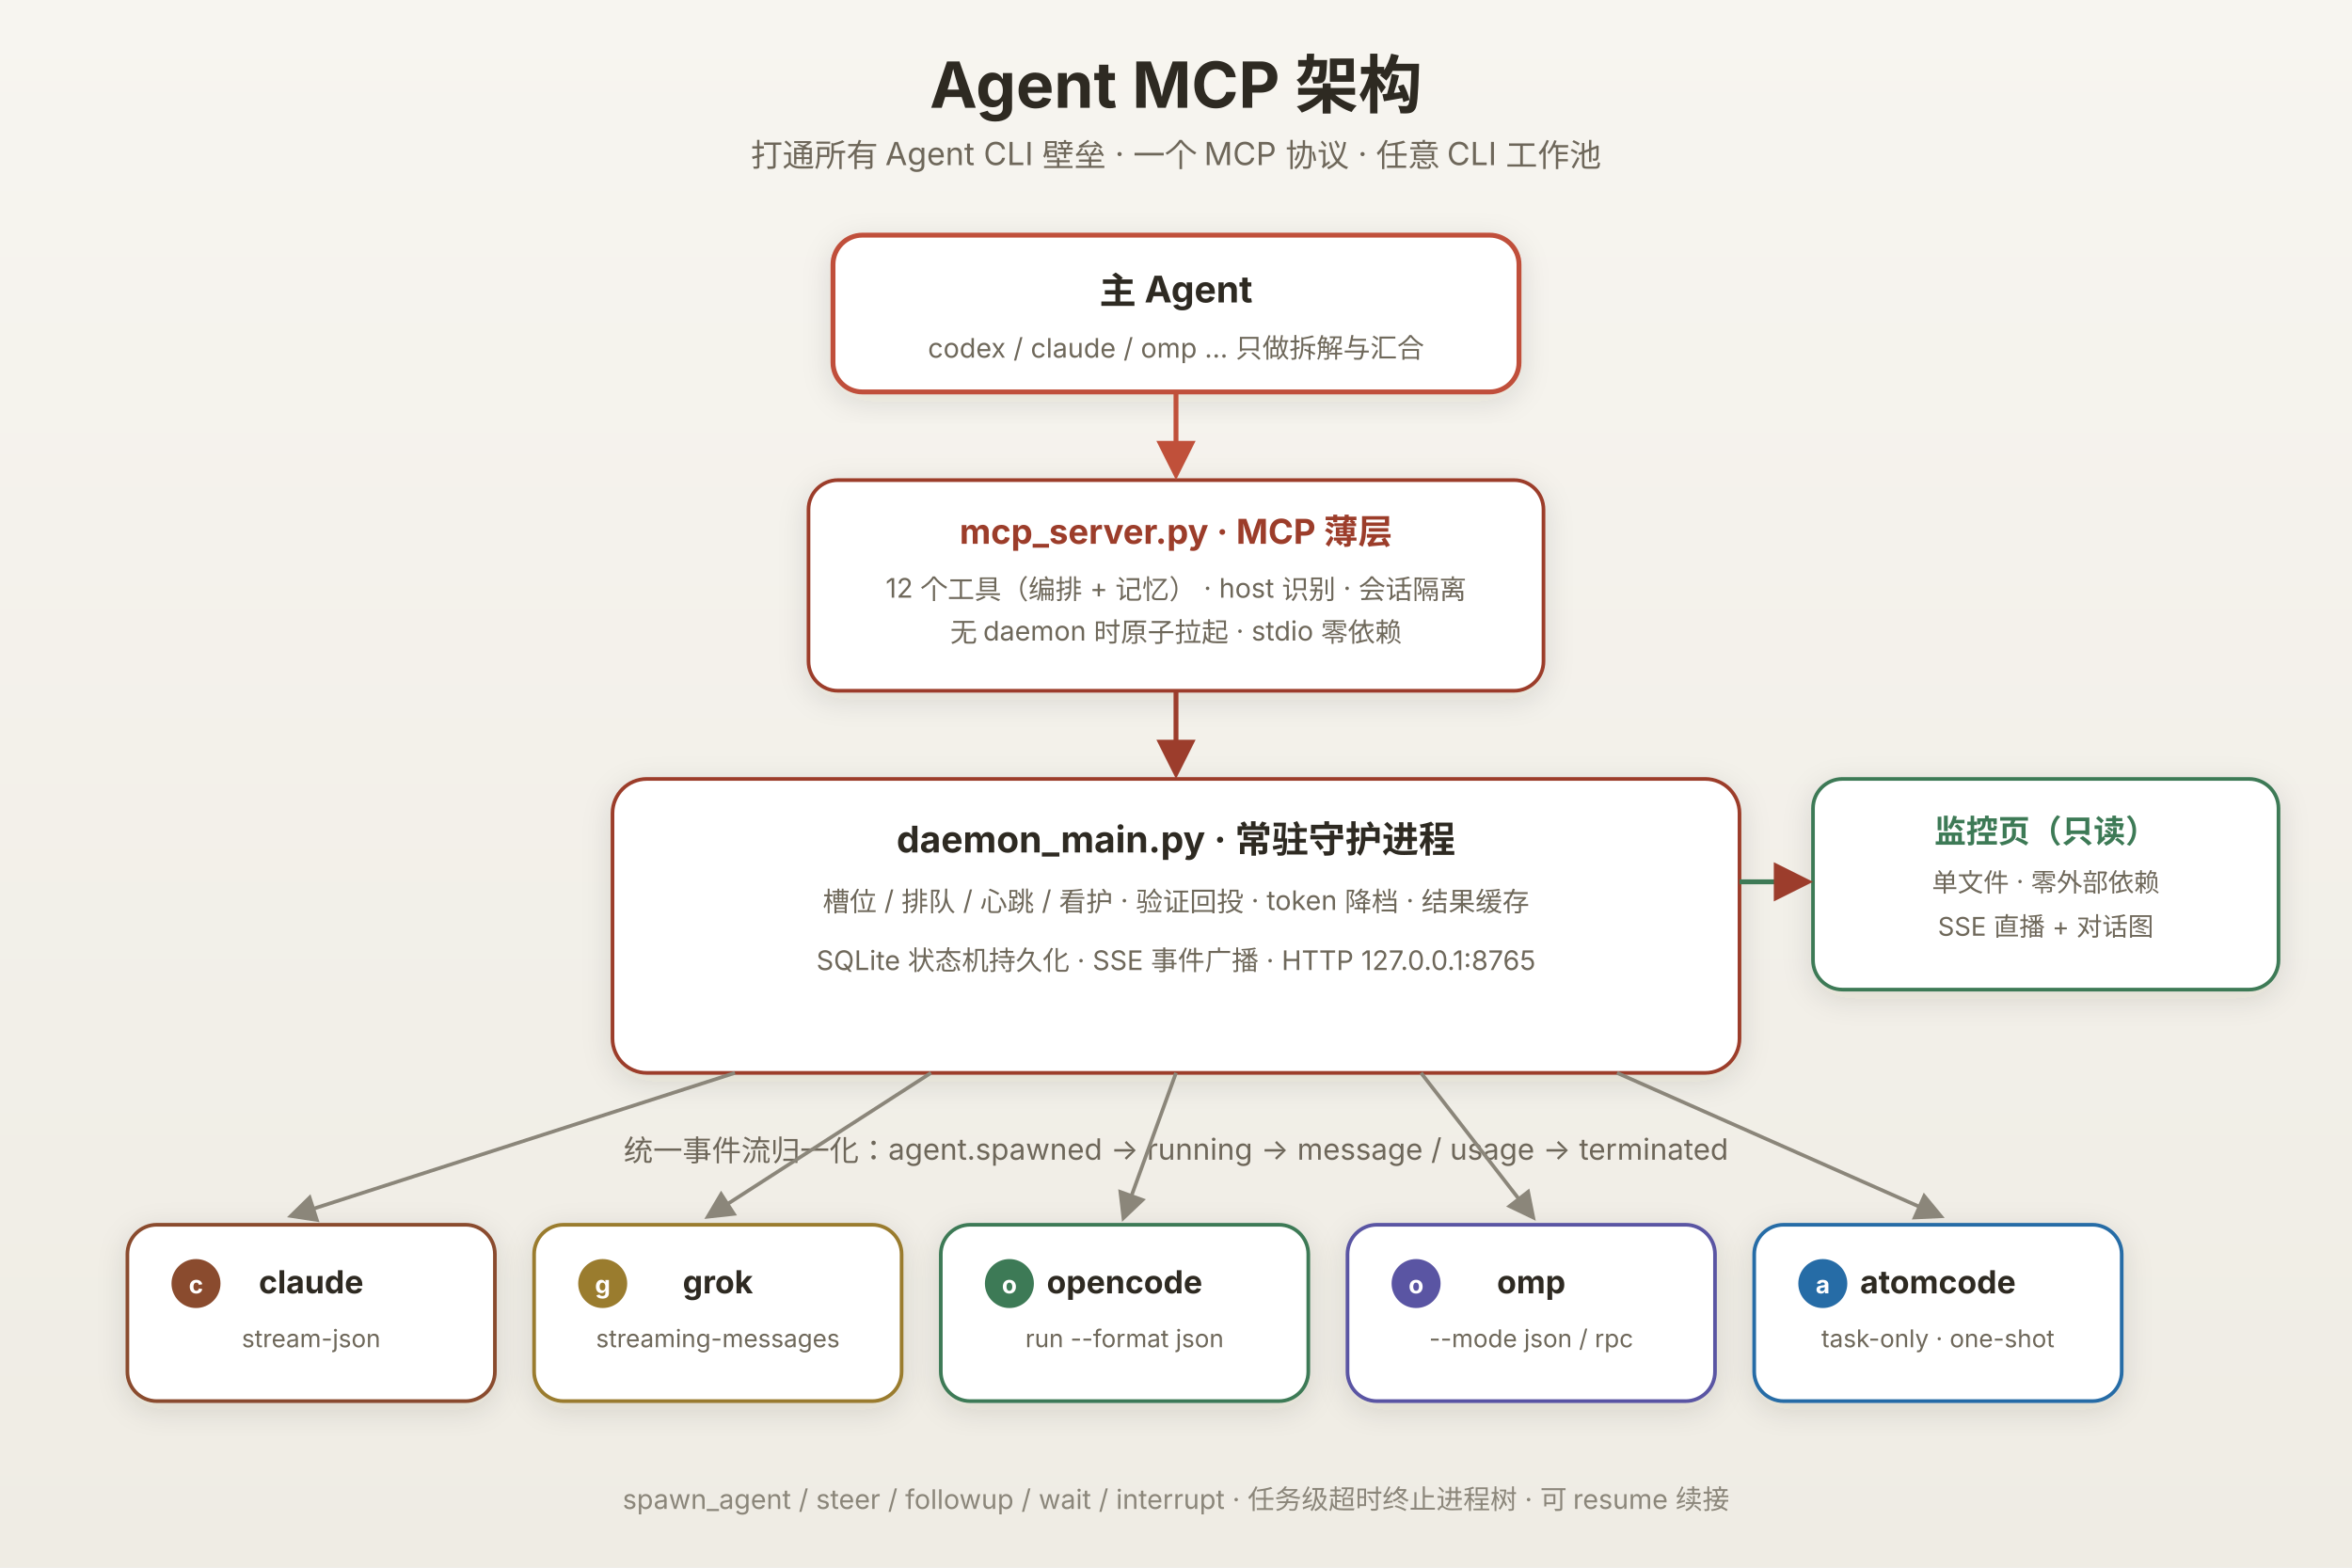
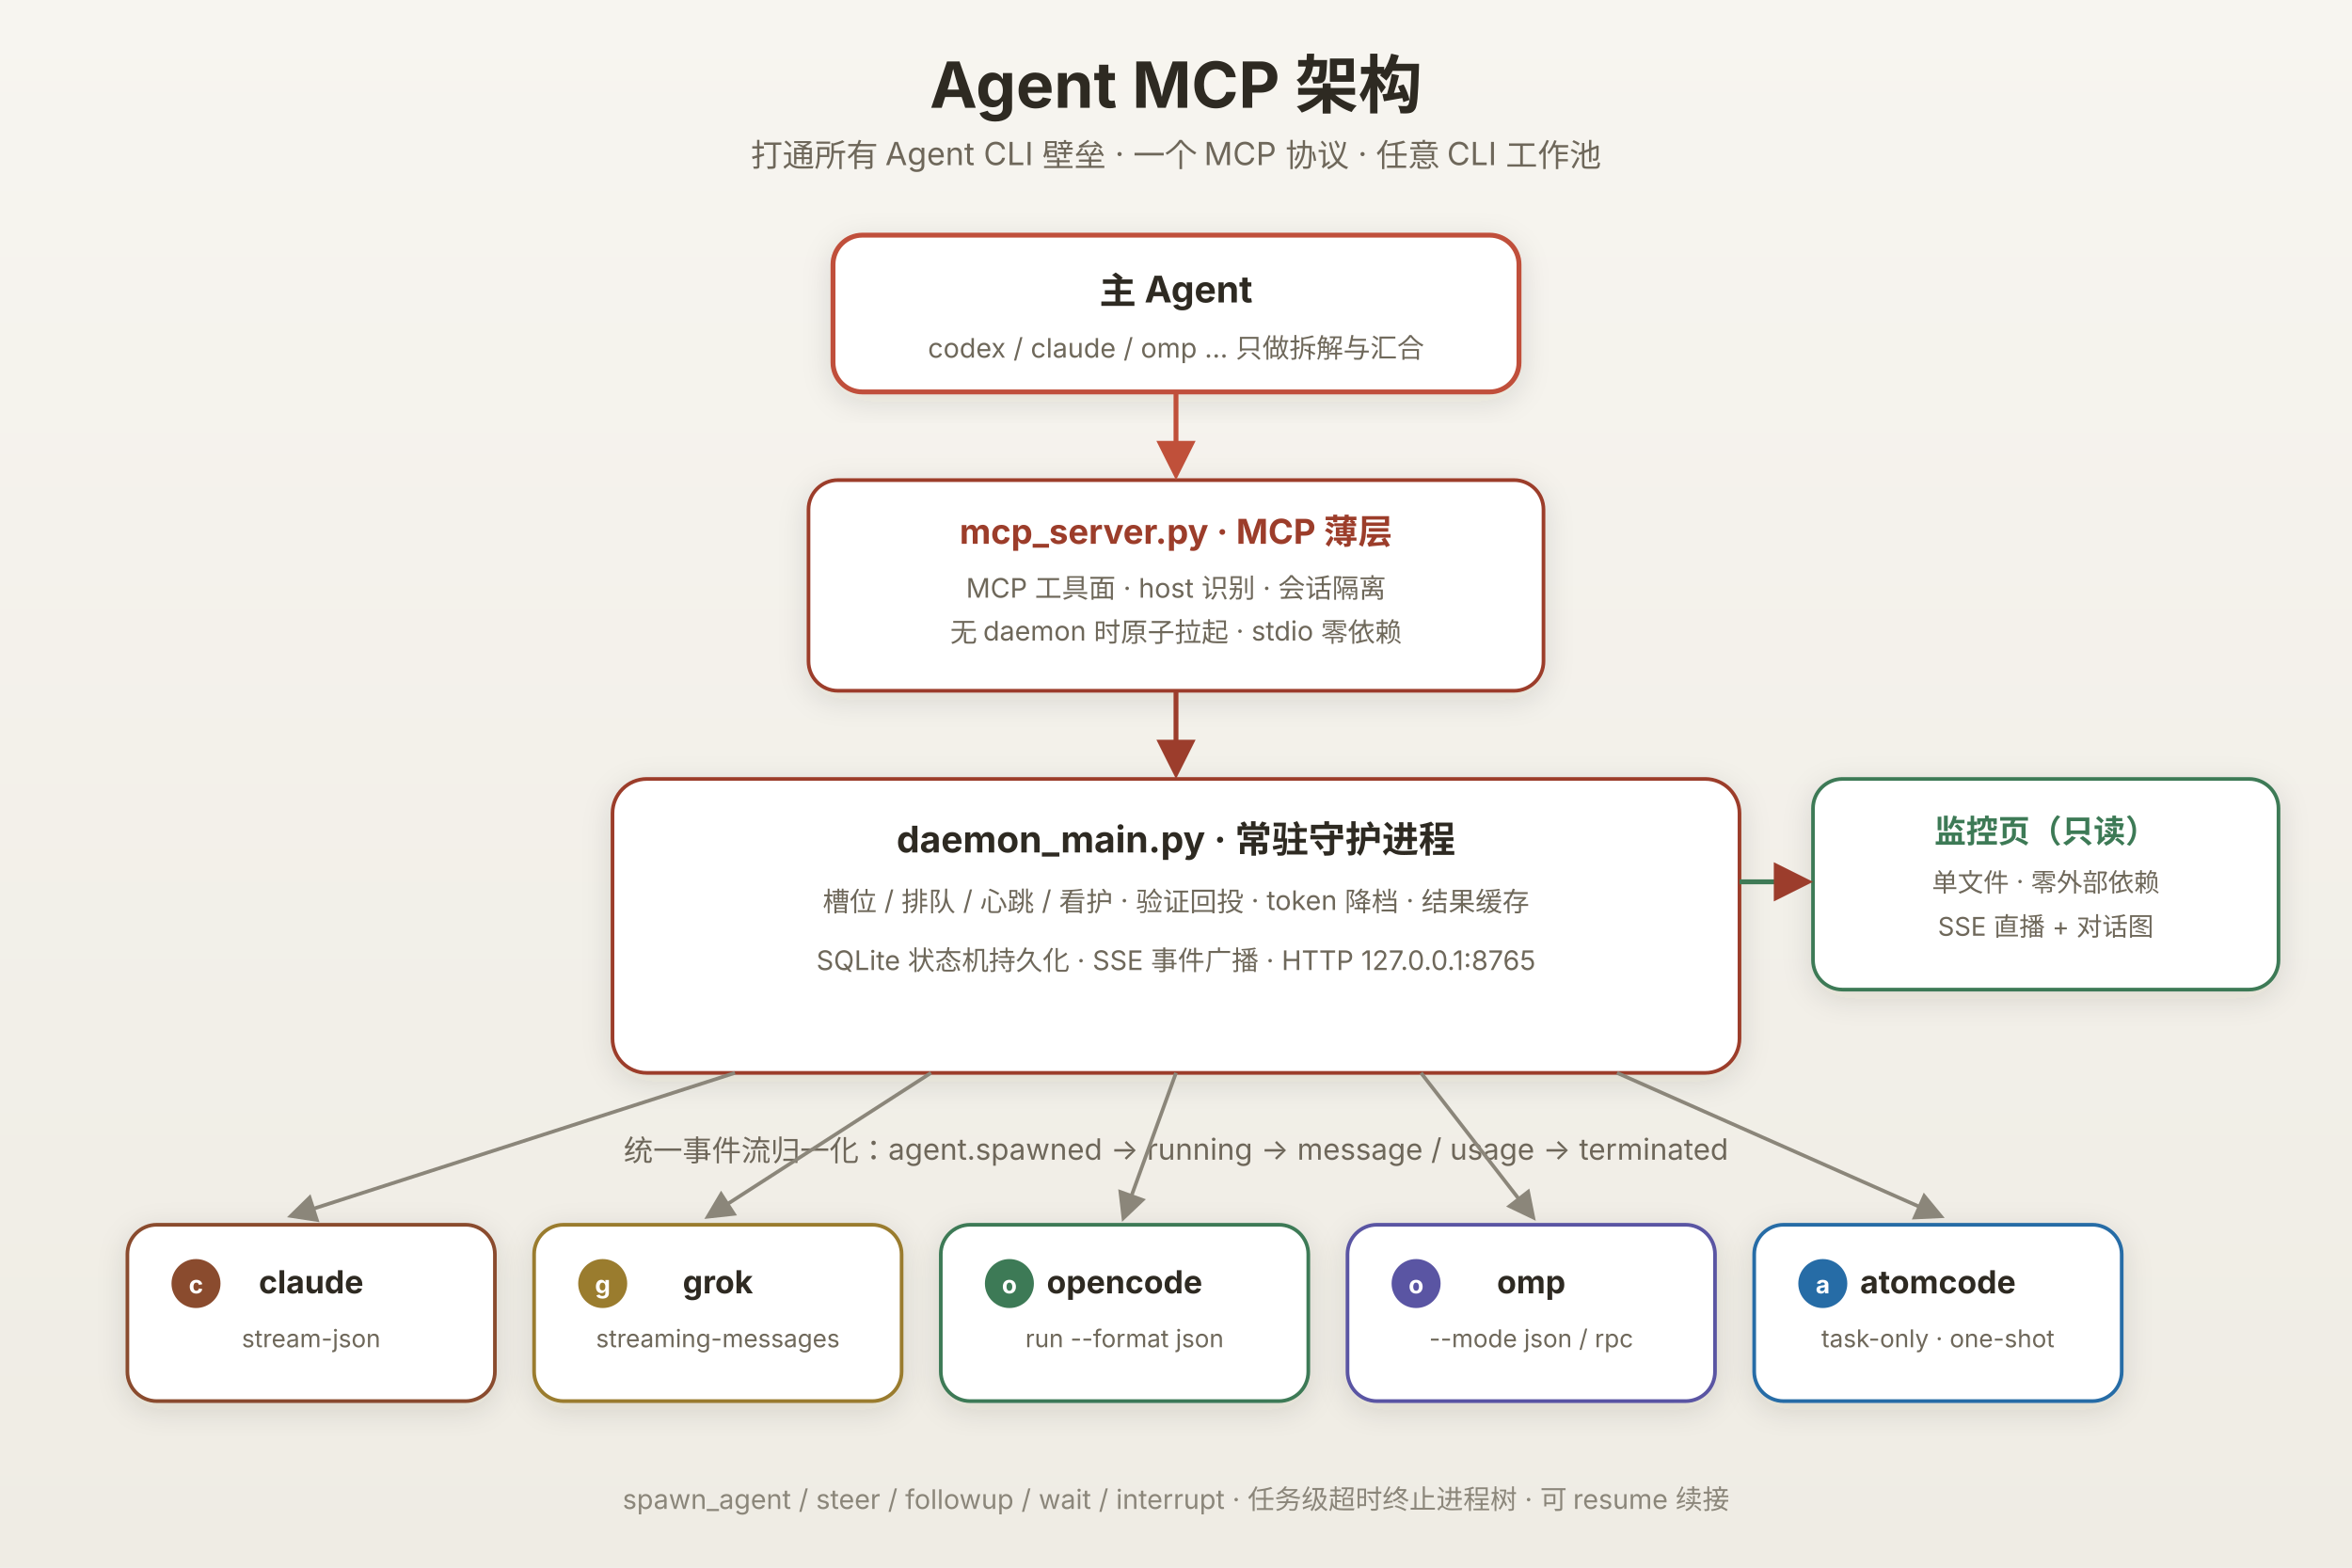
<svg xmlns="http://www.w3.org/2000/svg" viewBox="0 0 960 640" font-family="-apple-system,BlinkMacSystemFont,'Segoe UI','PingFang SC','Microsoft YaHei',sans-serif">
  <defs>
    <linearGradient id="bg" x1="0" y1="0" x2="0" y2="1">
      <stop offset="0" stop-color="#F7F5F0" />
      <stop offset="1" stop-color="#EFECE4" />
    </linearGradient>
    <linearGradient id="accent" x1="0" y1="0" x2="1" y2="1">
      <stop offset="0" stop-color="#C0503A" />
      <stop offset="1" stop-color="#9C3D2C" />
    </linearGradient>
    <filter id="shadow" x="-20%" y="-20%" width="140%" height="140%">
      <feDropShadow dx="0" dy="3" stdDeviation="6" flood-color="#2E2A22" flood-opacity="0.12" />
    </filter>
  </defs>
  <rect width="960" height="640" fill="url(#bg)" />
  <text x="480" y="44" text-anchor="middle" font-size="26" font-weight="700" fill="#2E2A22">Agent MCP 架构</text>
  <text x="480" y="68" text-anchor="middle" font-size="13" fill="#6E675A">打通所有 Agent CLI 壁垒 · 一个 MCP 协议 · 任意 CLI 工作池</text>
  <g filter="url(#shadow)">
    <rect x="340" y="96" width="280" height="64" rx="12" fill="#FFFFFF" stroke="#C0503A" stroke-width="2" />
    <text x="480" y="124" text-anchor="middle" font-size="15" font-weight="700" fill="#2E2A22">主 Agent</text>
    <text x="480" y="146" text-anchor="middle" font-size="11" fill="#6E675A">codex / claude / omp … 只做拆解与汇合</text>
  </g>
  <g filter="url(#shadow)">
    <rect x="330" y="196" width="300" height="86" rx="12" fill="#FFFFFF" stroke="#9C3D2C" stroke-width="1.5" />
    <text x="480" y="222" text-anchor="middle" font-size="14" font-weight="700" fill="#9C3D2C">mcp_server.py · MCP 薄层</text>
-     <text x="480" y="244" text-anchor="middle" font-size="11" fill="#6E675A">12 个工具（编排 + 记忆） · host 识别 · 会话隔离</text>
+     <text x="480" y="244" text-anchor="middle" font-size="11" fill="#6E675A">MCP 工具面 · host 识别 · 会话隔离</text>
    <text x="480" y="262" text-anchor="middle" font-size="11" fill="#6E675A">无 daemon 时原子拉起 · stdio 零依赖</text>
  </g>
  <line x1="480" y1="160" x2="480" y2="192" stroke="#C0503A" stroke-width="2" marker-end="url(#arrowA)" />
  <defs>
    <marker id="arrowA" markerWidth="8" markerHeight="8" refX="6" refY="4" orient="auto">
      <path d="M0,0 L8,4 L0,8 z" fill="#C0503A" />
    </marker>
  </defs>
  <g filter="url(#shadow)">
    <rect x="250" y="318" width="460" height="120" rx="14" fill="#FFFFFF" stroke="#9C3D2C" stroke-width="1.5" />
    <text x="480" y="348" text-anchor="middle" font-size="15" font-weight="700" fill="#2E2A22">daemon_main.py · 常驻守护进程</text>
    <text x="480" y="372" text-anchor="middle" font-size="11" fill="#6E675A">槽位 / 排队 / 心跳 / 看护 · 验证回投 · token 降档 · 结果缓存</text>
    <text x="480" y="396" text-anchor="middle" font-size="11" fill="#6E675A">SQLite 状态机持久化 · SSE 事件广播 · HTTP 127.0.0.1:8765</text>
  </g>
  <line x1="480" y1="282" x2="480" y2="314" stroke="#9C3D2C" stroke-width="2" marker-end="url(#arrowB)" />
  <defs>
    <marker id="arrowB" markerWidth="8" markerHeight="8" refX="6" refY="4" orient="auto">
      <path d="M0,0 L8,4 L0,8 z" fill="#9C3D2C" />
    </marker>
    <marker id="arrowW" markerWidth="8" markerHeight="8" refX="6" refY="4" orient="auto">
      <path d="M0,0 L8,4 L0,8 z" fill="#8B867A" />
    </marker>
  </defs>
  <g filter="url(#shadow)">
    <rect x="740" y="318" width="190" height="86" rx="12" fill="#FFFFFF" stroke="#3E7A56" stroke-width="1.5" />
    <text x="835" y="344" text-anchor="middle" font-size="13" font-weight="700" fill="#3E7A56">监控页（只读）</text>
    <text x="835" y="364" text-anchor="middle" font-size="10.5" fill="#6E675A">单文件 · 零外部依赖</text>
    <text x="835" y="382" text-anchor="middle" font-size="10.5" fill="#6E675A">SSE 直播 + 对话图</text>
  </g>
  <line x1="710" y1="360" x2="736" y2="360" stroke="#3E7A56" stroke-width="2" marker-end="url(#arrowB)" />
  <text x="480" y="474" text-anchor="middle" font-size="12" fill="#6E675A">统一事件流归一化：agent.spawned → running → message / usage → terminated</text>
  <g>
    <g filter="url(#shadow)">
      <rect x="52" y="500" width="150" height="72" rx="12" fill="#FFFFFF" stroke="#8A4B2E" stroke-width="1.5" />
      <circle cx="80" cy="524" r="10" fill="#8A4B2E" />
      <text x="80" y="528" text-anchor="middle" font-size="10" font-weight="700" fill="#FFFFFF">c</text>
      <text x="127" y="528" text-anchor="middle" font-size="13" font-weight="700" fill="#2E2A22">claude</text>
      <text x="127" y="550" text-anchor="middle" font-size="10" fill="#6E675A">stream-json</text>
    </g>
    <g filter="url(#shadow)">
      <rect x="218" y="500" width="150" height="72" rx="12" fill="#FFFFFF" stroke="#9A7B2F" stroke-width="1.5" />
      <circle cx="246" cy="524" r="10" fill="#9A7B2F" />
      <text x="246" y="528" text-anchor="middle" font-size="10" font-weight="700" fill="#FFFFFF">g</text>
      <text x="293" y="528" text-anchor="middle" font-size="13" font-weight="700" fill="#2E2A22">grok</text>
      <text x="293" y="550" text-anchor="middle" font-size="10" fill="#6E675A">streaming-messages</text>
    </g>
    <g filter="url(#shadow)">
      <rect x="384" y="500" width="150" height="72" rx="12" fill="#FFFFFF" stroke="#3E7A56" stroke-width="1.5" />
      <circle cx="412" cy="524" r="10" fill="#3E7A56" />
      <text x="412" y="528" text-anchor="middle" font-size="10" font-weight="700" fill="#FFFFFF">o</text>
      <text x="459" y="528" text-anchor="middle" font-size="13" font-weight="700" fill="#2E2A22">opencode</text>
      <text x="459" y="550" text-anchor="middle" font-size="10" fill="#6E675A">run --format json</text>
    </g>
    <g filter="url(#shadow)">
      <rect x="550" y="500" width="150" height="72" rx="12" fill="#FFFFFF" stroke="#5A54A3" stroke-width="1.5" />
      <circle cx="578" cy="524" r="10" fill="#5A54A3" />
      <text x="578" y="528" text-anchor="middle" font-size="10" font-weight="700" fill="#FFFFFF">o</text>
      <text x="625" y="528" text-anchor="middle" font-size="13" font-weight="700" fill="#2E2A22">omp</text>
      <text x="625" y="550" text-anchor="middle" font-size="10" fill="#6E675A">--mode json / rpc</text>
    </g>
    <g filter="url(#shadow)">
      <rect x="716" y="500" width="150" height="72" rx="12" fill="#FFFFFF" stroke="#286ca6" stroke-width="1.5" />
      <circle cx="744" cy="524" r="10" fill="#286ca6" />
      <text x="744" y="528" text-anchor="middle" font-size="10" font-weight="700" fill="#FFFFFF">a</text>
      <text x="791" y="528" text-anchor="middle" font-size="13" font-weight="700" fill="#2E2A22">atomcode</text>
      <text x="791" y="550" text-anchor="middle" font-size="10" fill="#6E675A">task-only · one-shot</text>
    </g>
  </g>
  <line x1="300" y1="438" x2="120" y2="496" stroke="#8B867A" stroke-width="1.5" marker-end="url(#arrowW)" />
  <line x1="380" y1="438" x2="290" y2="496" stroke="#8B867A" stroke-width="1.5" marker-end="url(#arrowW)" />
  <line x1="480" y1="438" x2="459" y2="496" stroke="#8B867A" stroke-width="1.5" marker-end="url(#arrowW)" />
  <line x1="580" y1="438" x2="625" y2="496" stroke="#8B867A" stroke-width="1.5" marker-end="url(#arrowW)" />
  <line x1="660" y1="438" x2="791" y2="496" stroke="#8B867A" stroke-width="1.5" marker-end="url(#arrowW)" />
  <text x="480" y="616" text-anchor="middle" font-size="11" fill="#8B867A">spawn_agent / steer / followup / wait / interrupt · 任务级超时终止进程树 · 可 resume 续接</text>
</svg>
